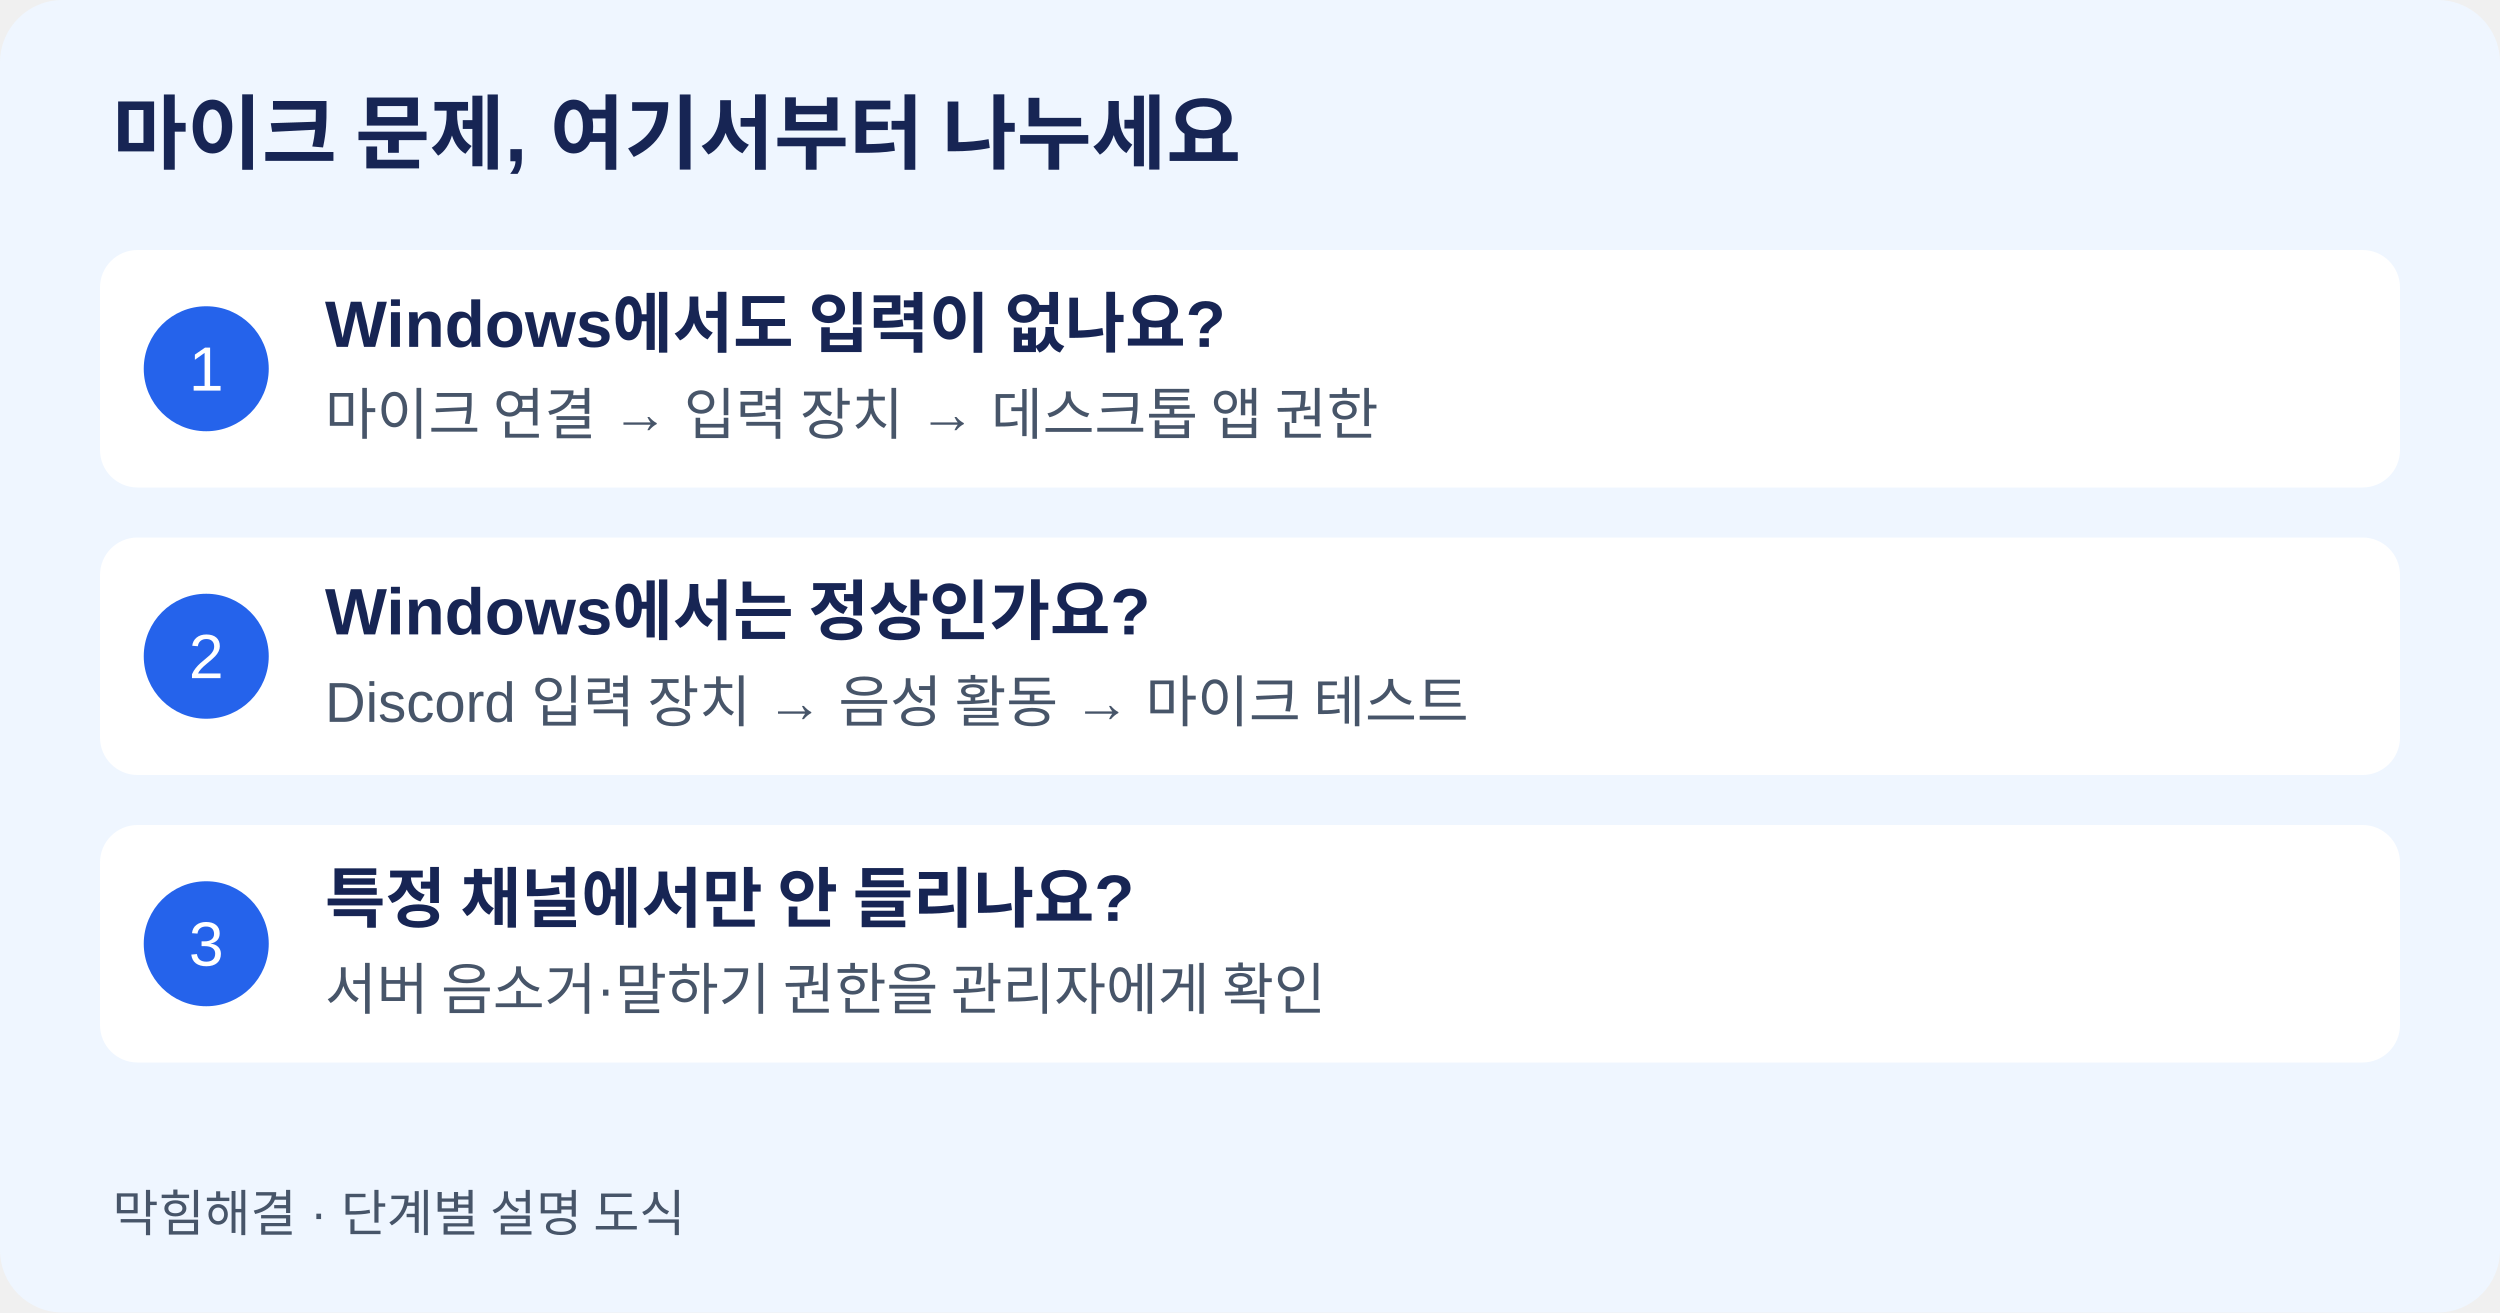
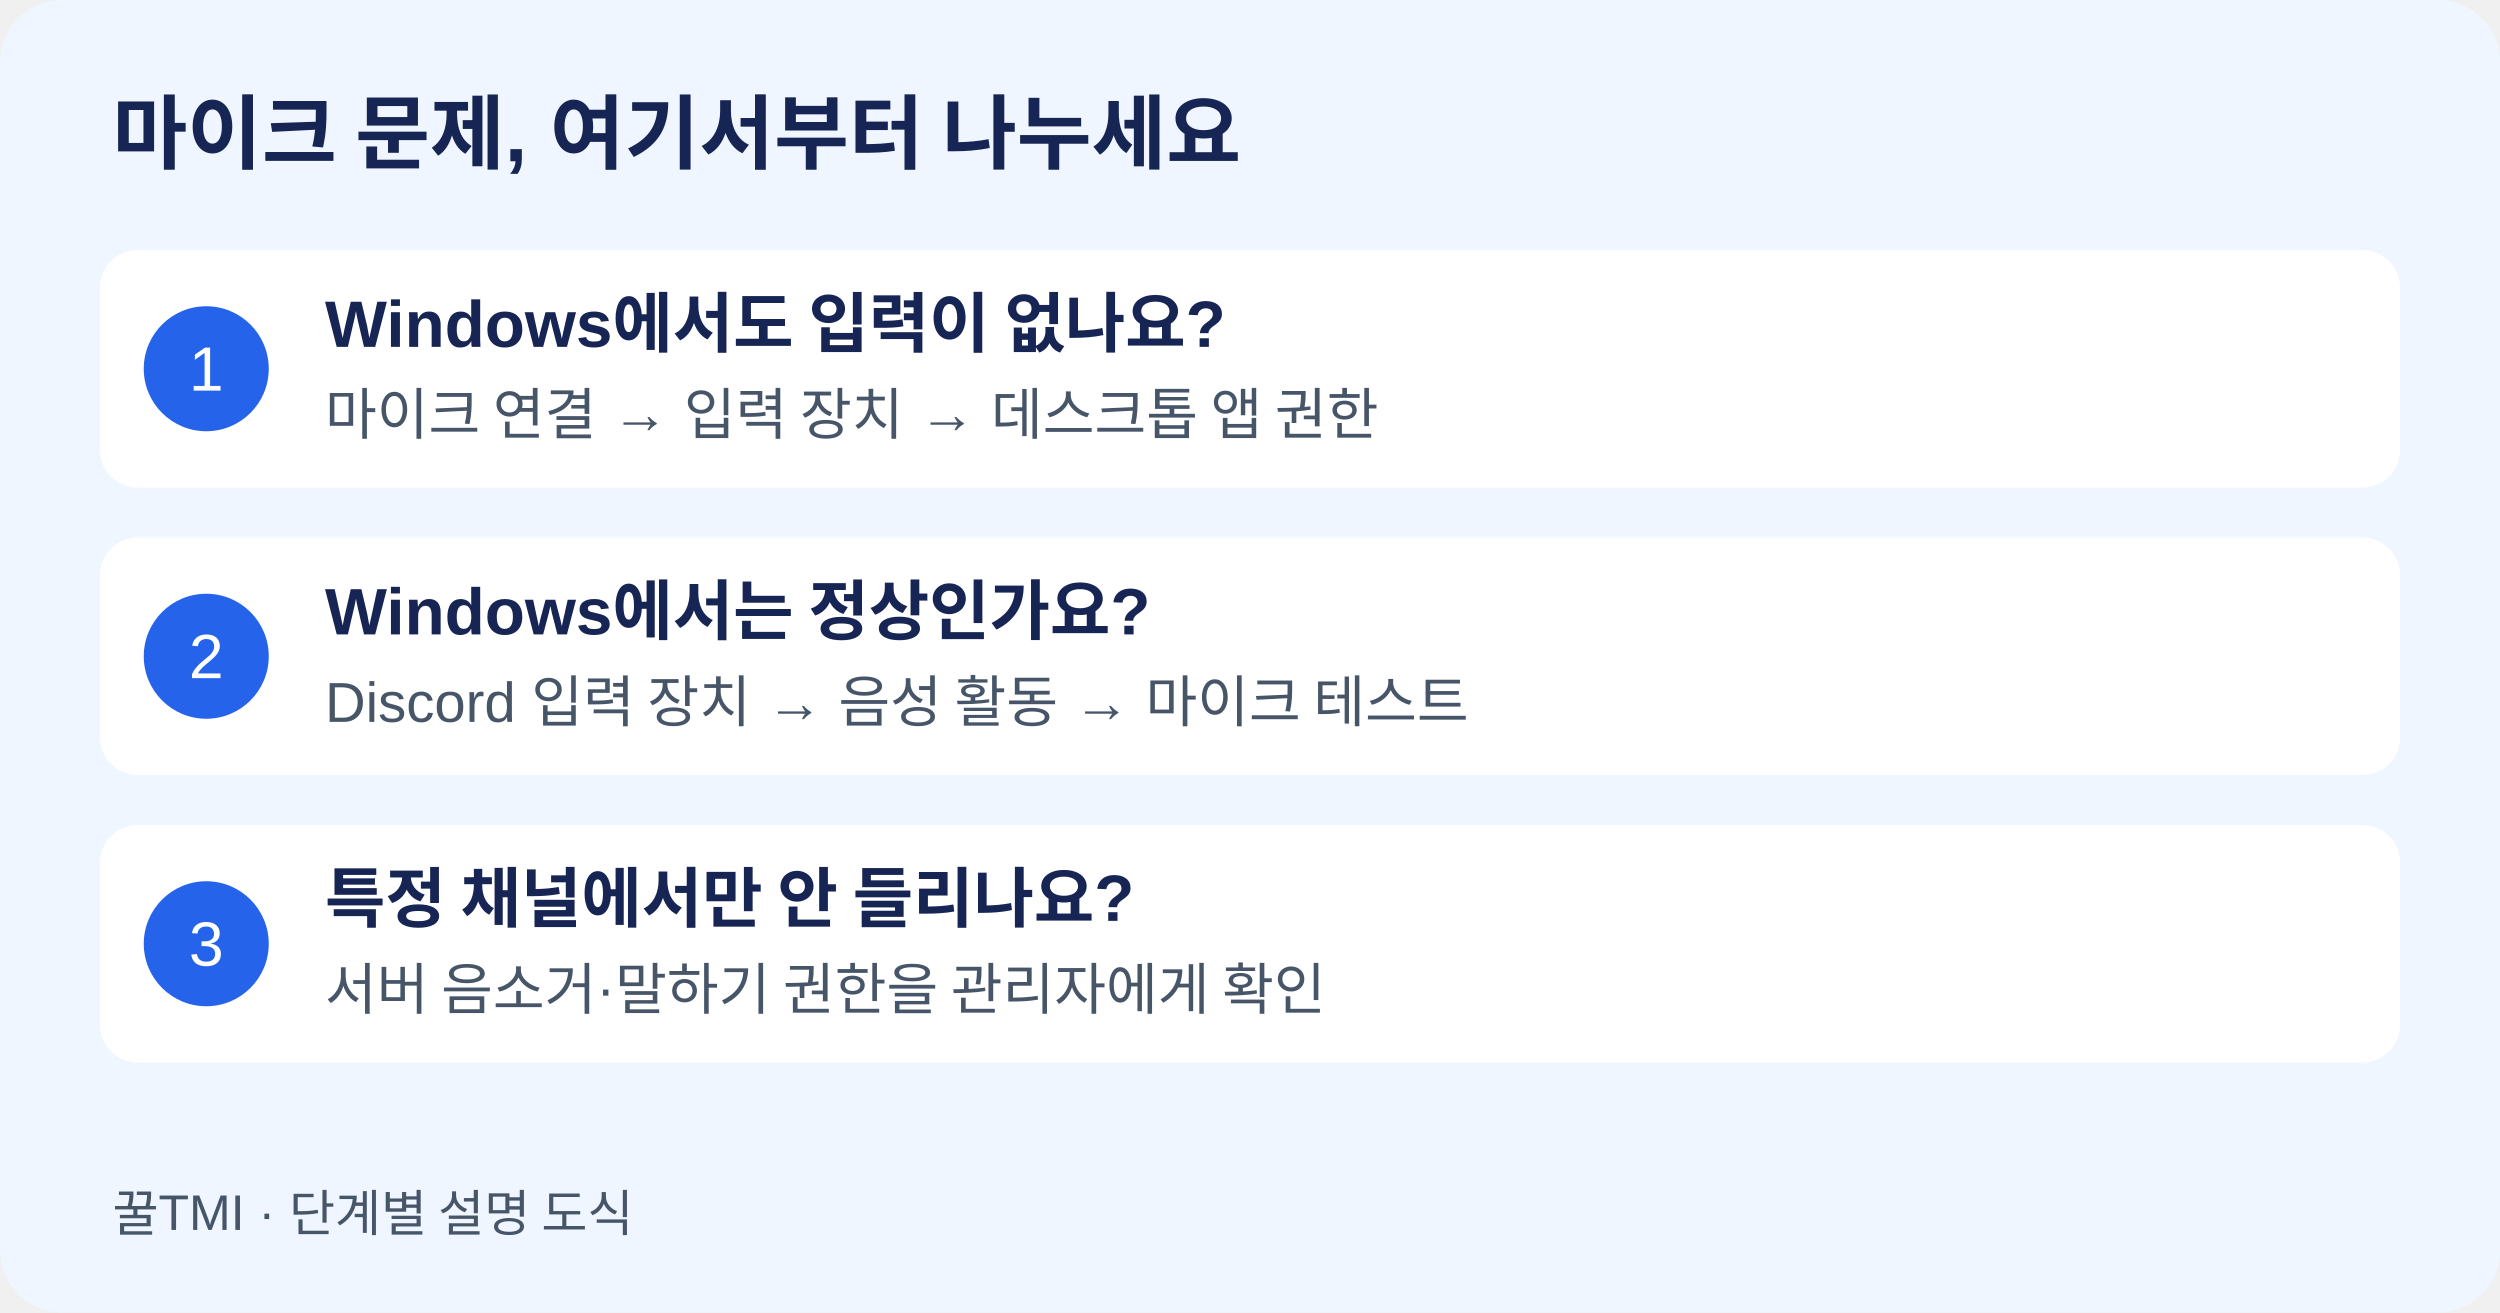
<svg xmlns="http://www.w3.org/2000/svg" width="800" height="420" viewBox="0 0 800 420">
  <rect width="800" height="420" rx="20" fill="#eff6ff" />
  <g font-family="Malgun Gothic,Arial,sans-serif">
    <text x="36" y="52" font-size="26" font-weight="700" fill="#172554">마이크 문제, 여기서부터 나누세요</text>
    <rect x="32" y="80" width="736" height="76" rx="12" fill="white" />
    <circle cx="66" cy="118" r="20" fill="#2563eb" />
    <text x="66" y="125" text-anchor="middle" fill="white" font-size="20">1</text>
    <text x="104" y="111" fill="#172554" font-size="21" font-weight="700">Windows에서도 입력이 없나요?</text>
    <text x="104" y="139" fill="#475569" font-size="18">마이크 연결 → 입력 장치 → 데스크톱 앱 권한</text>
    <rect x="32" y="172" width="736" height="76" rx="12" fill="white" />
    <circle cx="66" cy="210" r="20" fill="#2563eb" />
    <text x="66" y="217" text-anchor="middle" fill="white" font-size="20">2</text>
    <text x="104" y="203" fill="#172554" font-size="21" font-weight="700">Windows에서는 정상인가요?</text>
    <text x="104" y="231" fill="#475569" font-size="18">Discord 입력 장치 → 음성 활동 → 마이크 테스트</text>
    <rect x="32" y="264" width="736" height="76" rx="12" fill="white" />
    <circle cx="66" cy="302" r="20" fill="#2563eb" />
    <text x="66" y="309" text-anchor="middle" fill="white" font-size="20">3</text>
    <text x="104" y="295" fill="#172554" font-size="21" font-weight="700">특정 채널에서만 안 들리나요?</text>
    <text x="104" y="323" fill="#475569" font-size="18">서버 음소거·말하기 권한을 관리자에게 확인</text>
-     <text x="36" y="394" font-size="16" fill="#475569">막힘해결 · 단계별 설명 도식</text>
+     <text x="36" y="394" font-size="16" fill="#475569">꿀TMI · 단계별 설명 도식</text>
  </g>
</svg>
